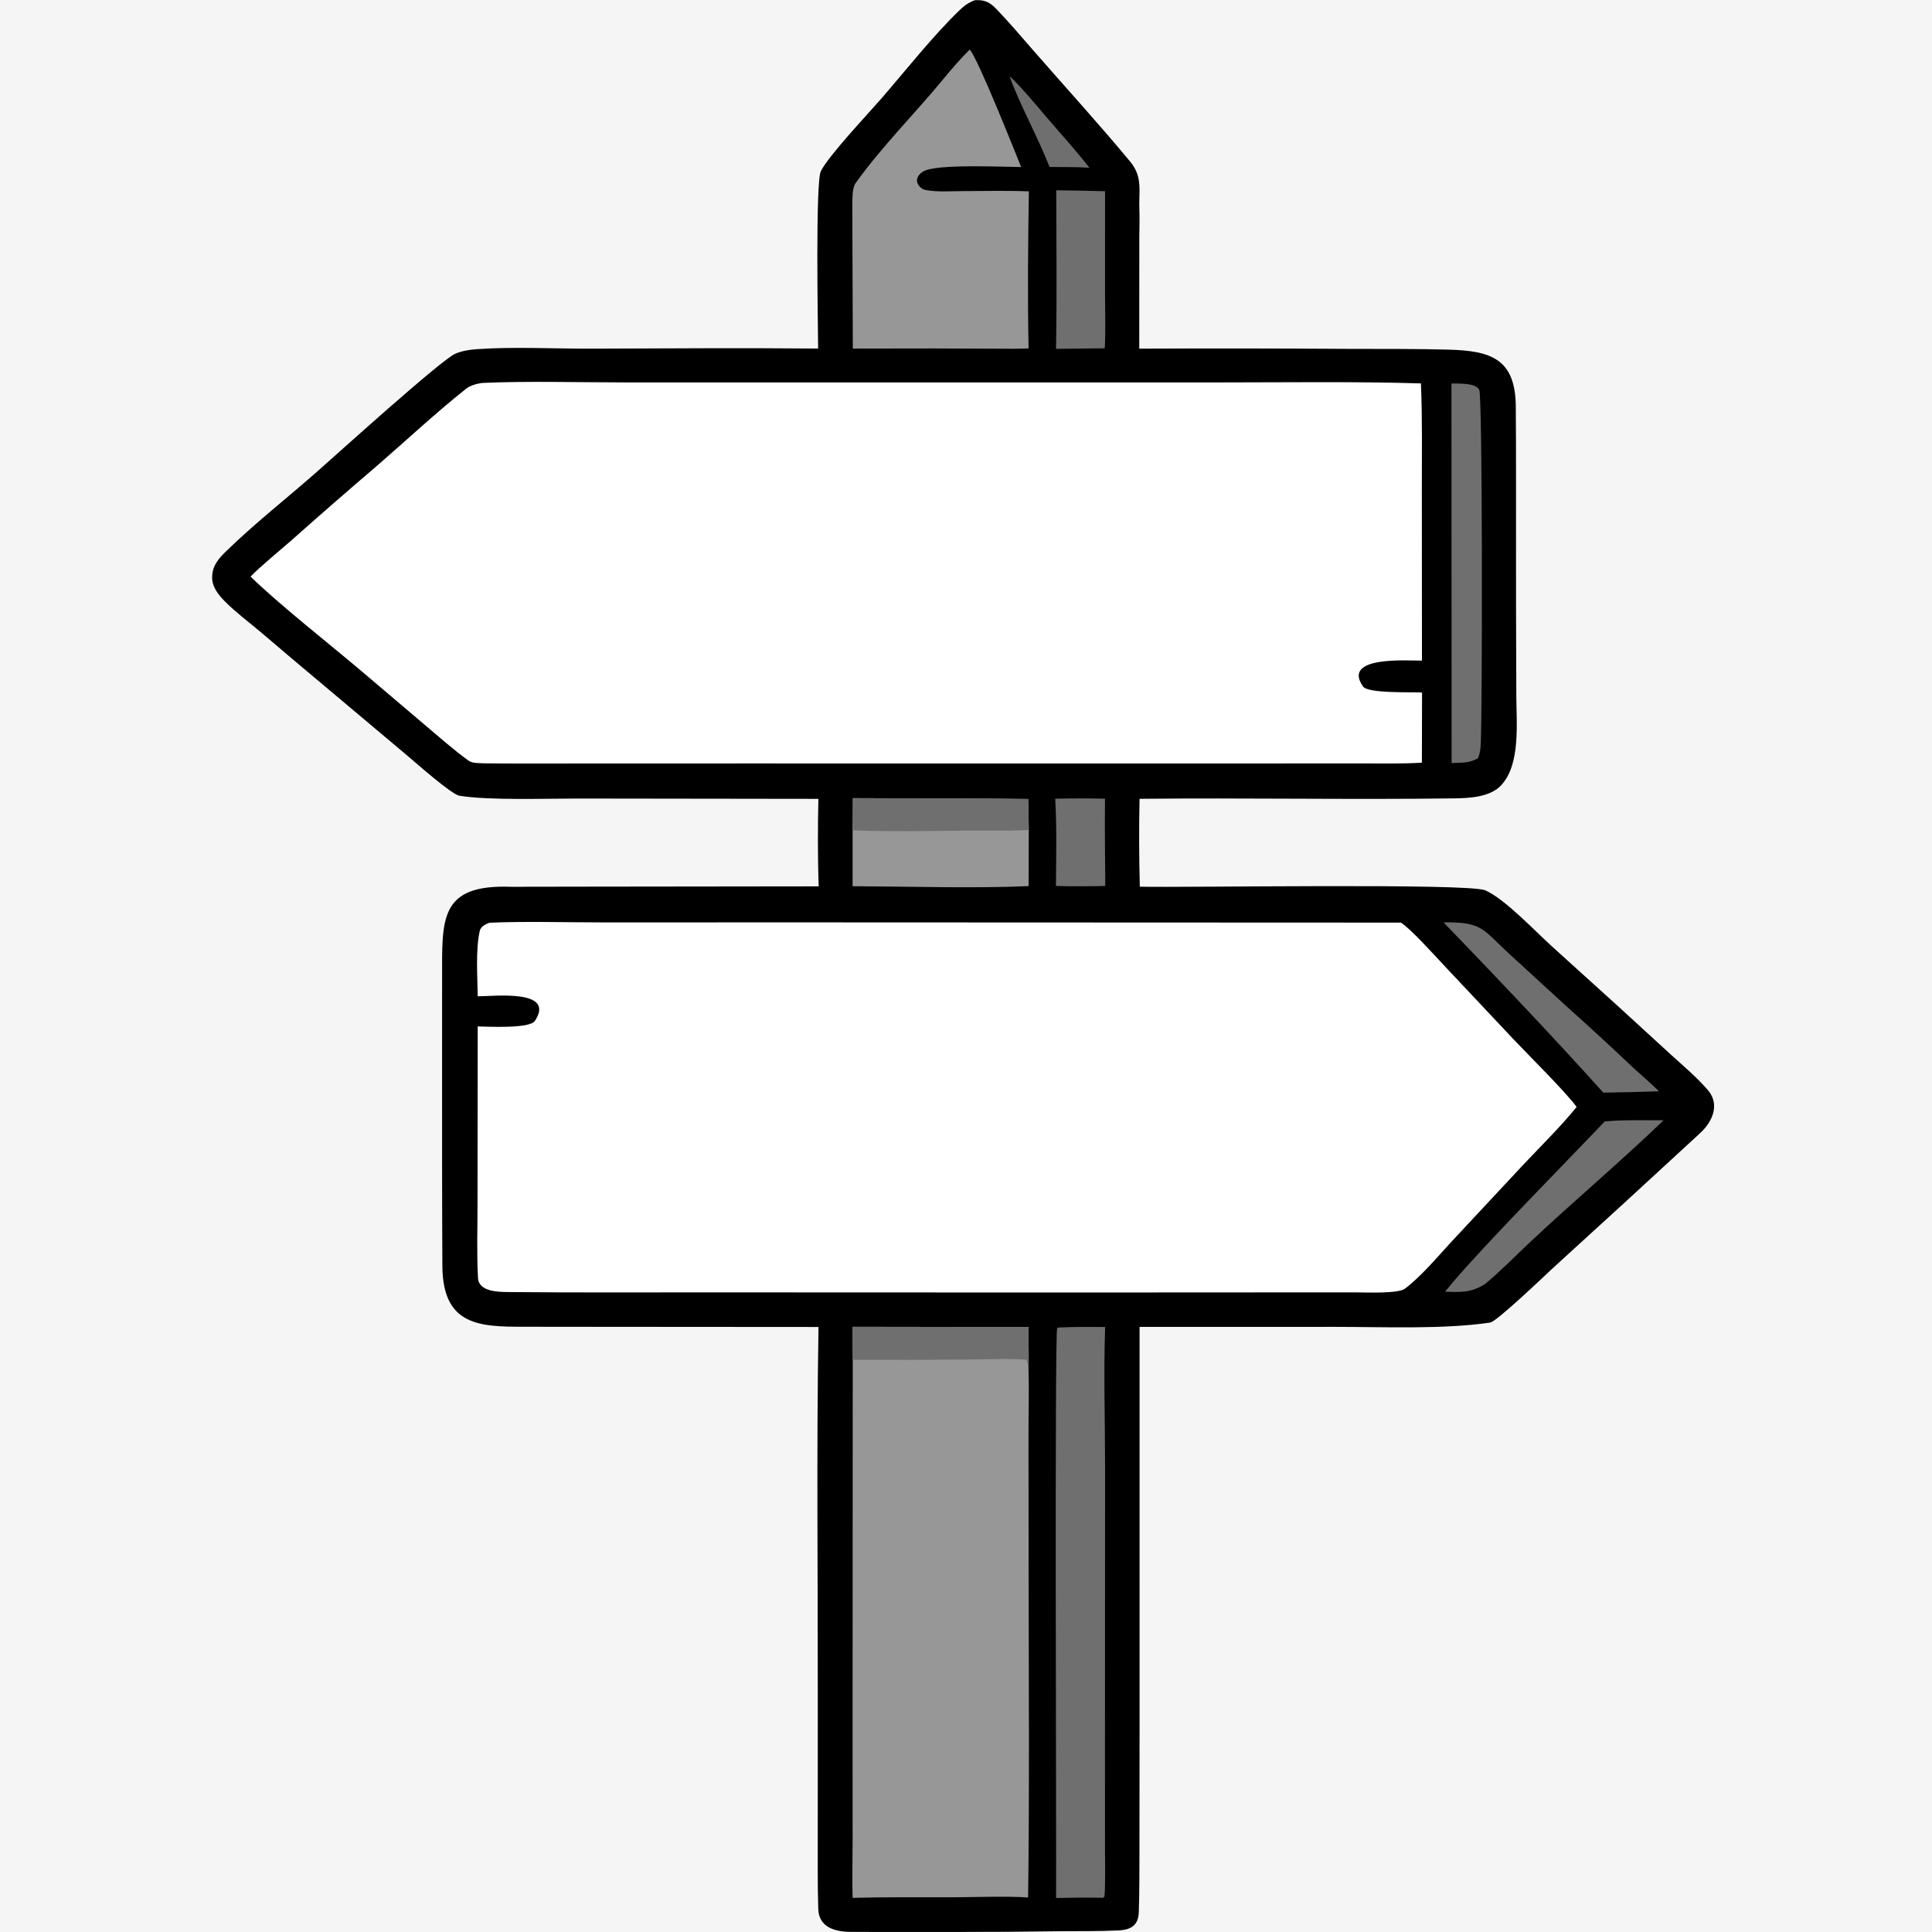
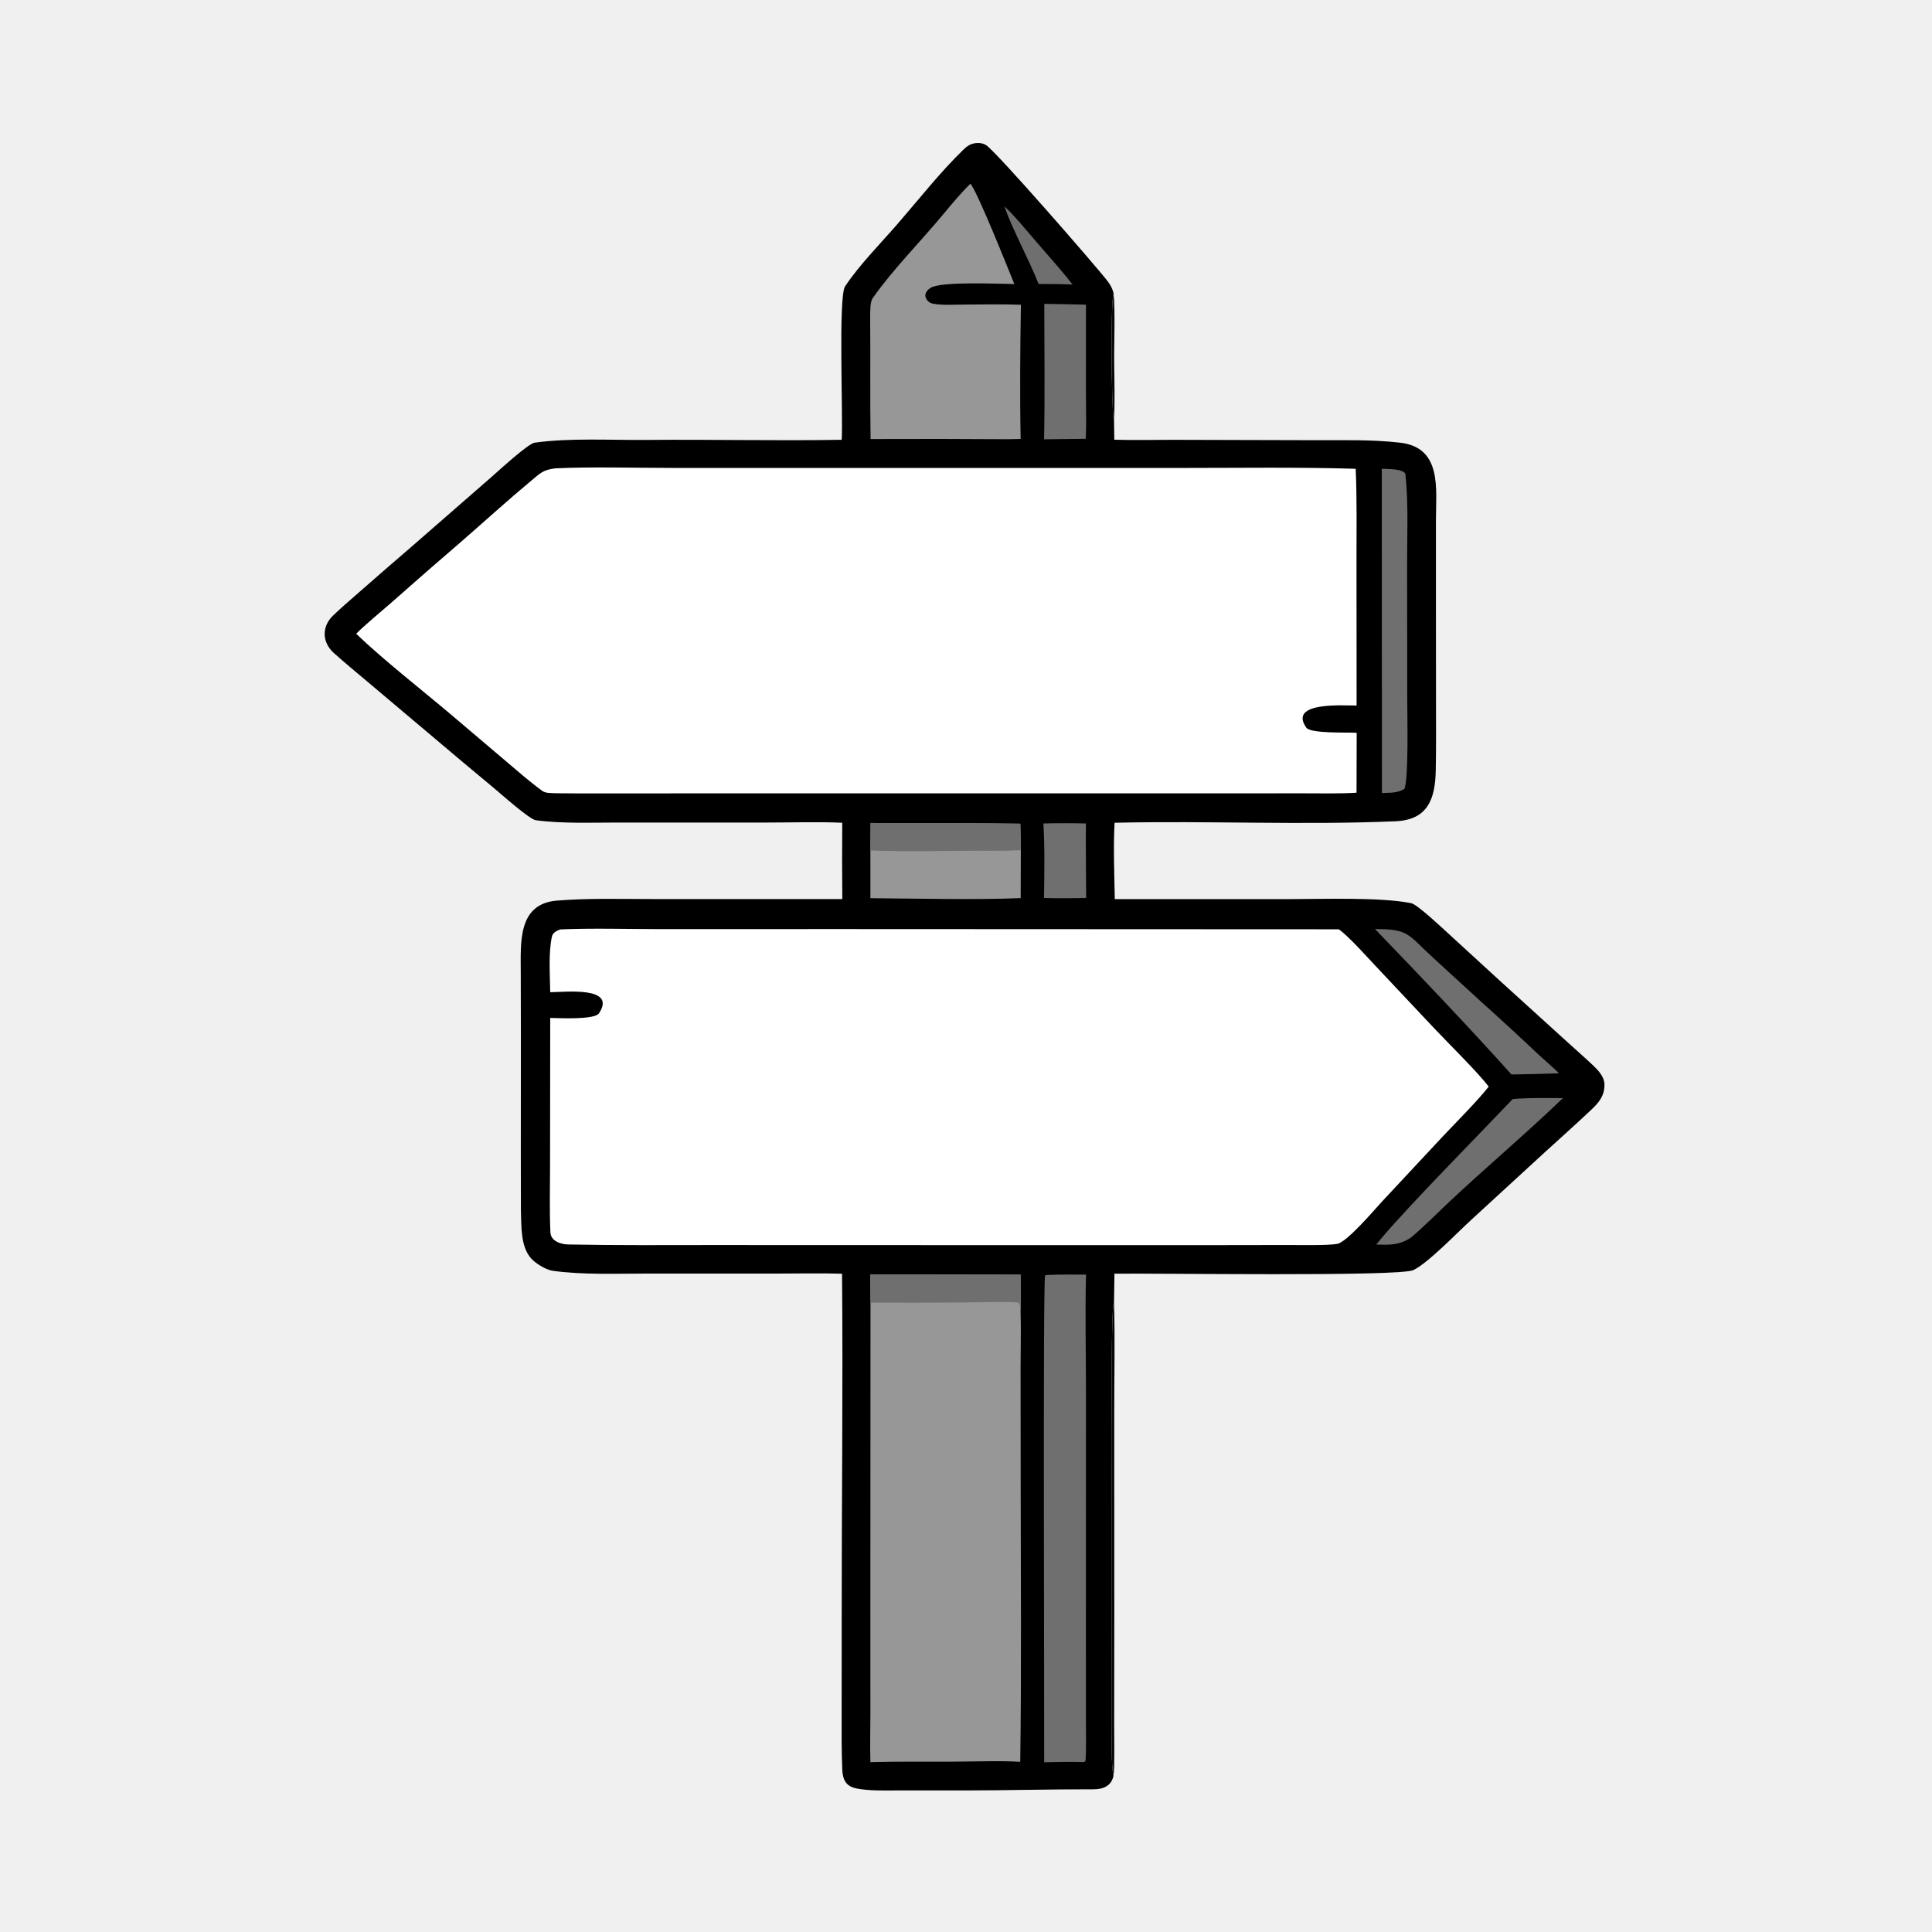
- <svg xmlns="http://www.w3.org/2000/svg" width="874.499" height="874.499" viewBox="75.392 74.926 874.499 874.499" fill="none">
-   <g clip-path="url(#clip0_15507_17999)">
-     <path d="M0 0H1024V1024H0V0Z" fill="#f5f5f5" />
-     <path d="M516.635 75.029C516.98 75.009 517.32 74.995 517.665 74.988C521.5 74.926 523.785 76.287 526.42 79.037C532.35 85.219 537.905 91.775 543.53 98.236C558.06 114.888 572.92 131.133 587.02 148.161C592.74 155.067 590.78 161.457 591.12 169.863C591.28 173.76 591.105 177.842 591.095 181.757L591.065 232.74C622.765 232.597 654.465 232.631 686.165 232.844C701.08 232.894 716.11 232.77 731.045 233.183C750.09 233.709 761.325 237.196 761.5 258.928C761.59 269.669 761.615 280.992 761.6 291.829L761.61 350.328L761.74 389.813C761.765 402.318 763.74 420.873 754.86 430.388C749.83 435.774 740.5 436.207 733.54 436.301C686.115 436.938 638.62 436.007 591.2 436.501C590.915 449.756 590.96 463.016 591.32 476.268C610.485 476.776 740.095 474.558 747.73 477.93C756.43 481.772 770.065 496.218 777.7 503.15L807.195 529.85L831.92 552.49C837.565 557.615 843.895 562.935 848.775 568.74C853.95 575.26 850.29 582.86 845.015 587.745C833.485 598.435 821.895 608.96 810.38 619.615L778.545 648.675C774.54 652.365 752.905 673.115 749.91 673.565C728.875 676.71 701.54 675.515 680.225 675.52L591.205 675.53L591.21 854.305L591.15 911.25C591.115 921 591.195 930.895 590.855 940.535C590.645 946.505 587.16 948.435 581.805 948.7C573.275 949.125 564.12 949.01 555.615 949.07C539.12 949.315 522.62 949.425 506.125 949.41C490.99 949.405 475.855 949.425 460.722 949.38C453.549 949.36 446.037 947.465 445.77 938.965C445.431 928.165 445.544 917.335 445.537 906.53L445.551 843.705C445.616 788.145 444.944 730.985 445.881 675.57L346.461 675.5L317.353 675.47C295.138 675.38 275.779 677.13 275.625 647.88C275.456 615.625 275.495 583.35 275.493 551.095L275.506 517.815C275.533 491.252 273.973 475.109 306.735 476.323C308.907 476.403 311.713 476.304 313.96 476.297L343.23 476.249L445.976 476.125C445.479 463.629 445.555 449.032 445.824 436.52L336.506 436.376C322.917 436.352 296.818 437.285 283.36 435.11C279.723 434.523 263.624 420.191 259.286 416.554L221.578 384.851C212.159 376.981 202.785 369.057 193.455 361.081C188.103 356.562 182.276 352.238 177.326 347.282C174.332 344.285 171.333 340.621 171.415 336.186C171.514 330.801 174.419 327.667 178.07 324.126C190.695 311.881 204.7 300.852 217.941 289.268C226.99 281.352 275.042 237.755 281.551 235.002C284.587 233.718 287.918 233.205 291.189 232.976C307.965 231.802 326.164 232.798 343.122 232.744C377.302 232.634 411.54 232.369 445.717 232.696C445.606 221.695 444.455 157.248 446.952 152.383C450.7 145.084 467.869 126.967 474.13 119.752C485.17 107.029 497.854 90.966 509.675 79.597C511.845 77.505 513.76 76.079 516.635 75.029Z" fill="#000000" />
-     <path d="M293.621 248.262C313.378 247.34 338.325 248.024 358.604 248.021L480.249 248.033L627.59 248.023C657.27 248.015 688.96 247.568 718.55 248.467C719.24 264.147 718.965 280.985 718.975 296.752L719.025 373.944C712.765 374.017 682.52 371.643 692.355 385.65C694.65 388.922 714.22 388.085 719.07 388.393L718.995 420.147C710.165 420.706 699.375 420.465 690.44 420.474L642.75 420.501L410.862 420.493L334.686 420.515C321.243 420.518 307.728 420.584 294.287 420.436C292.079 420.25 289.284 420.541 287.411 419.181C280.774 414.363 274.507 408.833 268.253 403.529L238.778 378.503C223.773 365.805 202.53 349.193 188.798 335.926C192.45 332.015 202.875 323.392 207.217 319.585C219.994 308.225 232.884 296.991 245.883 285.886C259.25 274.316 272.452 261.935 286.333 250.911C288.277 249.368 291.189 248.601 293.621 248.262Z" fill="#ffffff" />
-     <path d="M296.868 492.595C312.442 491.89 332.1 492.441 347.924 492.442L443.234 492.429L709.535 492.539C714.285 495.676 724.82 507.455 729.28 512.195L760.225 545.09C766.92 552.205 783.945 569 789.035 575.96C782.355 584.31 772.53 594.035 765.01 602.005L732.19 637.175C725.92 644 718.69 652.615 711.385 658.195C708.27 660.57 693.67 659.915 689.465 659.91H660.25L558.73 659.965L394.703 659.905C364.922 659.91 335.135 660.035 305.357 659.76C301.088 659.72 292.098 659.63 291.759 653.46C291.144 642.275 291.539 630.795 291.54 619.56L291.624 539.535C295.805 539.57 315.101 540.69 317.51 537.035C327.082 522.5 298.903 525.905 291.628 525.895C291.517 516.95 290.616 505.11 292.534 496.341C292.982 494.297 295.056 493.347 296.868 492.595Z" fill="#ffffff" />
-     <path d="M461.285 675.475L540.925 675.595C540.9 681.54 541.155 689.29 540.93 695.035C541.245 704.355 540.92 715.275 540.93 724.72L540.985 784.66C541.01 834.015 541.415 884.545 540.755 933.81C531.875 933.125 516.465 933.68 507.195 933.7C492.084 933.73 476.334 933.585 461.317 933.97C461.05 925.77 461.325 915.915 461.32 907.59L461.304 852.72L461.372 690.405L461.285 675.475Z" fill="#979797" />
-     <path d="M461.286 675.475L540.925 675.595C540.9 681.54 541.155 689.29 540.93 695.035C540.69 693.38 540.71 691.435 539.78 690.36C532.545 689.755 520.195 690.265 512.34 690.33C495.35 690.47 478.361 690.495 461.373 690.405L461.286 675.475Z" fill="#6f6f6f" />
-     <path d="M514.315 97.392C518.015 101.259 534.465 142.811 537.62 150.551C529.125 150.487 499.157 149.018 493.283 152.531C491.917 153.347 490.727 154.579 490.486 156.218C490.313 157.396 490.934 158.556 491.699 159.407C492.469 160.263 493.356 160.74 494.476 160.949C499.608 161.907 505.285 161.453 510.495 161.436C520.69 161.404 530.92 161.146 541.105 161.541C540.71 184.572 540.495 209.69 540.97 232.648L534.33 232.799C510.02 232.631 485.716 232.599 461.41 232.701C461.303 210.864 461.226 189.012 461.178 167.178C461.29 164.499 461.07 160.056 462.663 157.827C474.599 141.13 489.452 126.462 502.48 110.589C506.095 106.184 510.275 101.361 514.315 97.392Z" fill="#979797" />
-     <path d="M555.04 675.78C561.945 675.46 568.725 675.54 575.635 675.57C574.885 695.245 575.605 718.815 575.595 738.79L575.545 865.75L575.56 911.21C575.565 915.48 575.825 929.875 575.28 933.5L574.51 933.945C567.325 933.77 560.615 933.875 553.425 934.03C553.575 909.525 552.715 678.64 553.915 675.98L555.04 675.78Z" fill="#6f6f6f" />
-     <path d="M461.43 436.201C487.791 436.368 514.51 436.156 540.795 436.576C540.93 441.255 541.015 445.936 541.055 450.618L540.99 476.014C516.79 477.102 485.854 476.163 461.317 476.062L461.314 450.743L461.43 436.201Z" fill="#979797" />
-     <path d="M461.43 436.201C487.791 436.368 514.51 436.156 540.795 436.576C540.93 441.255 541.015 445.936 541.055 450.618C536.19 450.822 531.2 450.968 526.335 450.924C504.815 450.729 482.783 451.642 461.314 450.743L461.43 436.201Z" fill="#6f6f6f" />
-     <path d="M732.375 248.485C735.045 248.546 737.91 248.486 740.54 248.937C742.02 249.191 744.275 249.922 744.955 251.392C746.515 254.772 746.35 396.554 745.66 411.517C745.55 413.879 745.34 415.978 744.35 418.163C740.445 420.428 737.015 420.106 732.45 420.312L732.375 248.485Z" fill="#6f6f6f" />
-     <path d="M804.885 582.285C812.325 581.825 820.86 582.005 828.4 582.01C808.91 600.795 787.81 618.49 768.07 637.07C761.515 643.245 754.685 650.205 747.825 655.93C741.63 660.08 736.585 659.875 729.495 659.6C730.52 658.3 731.575 657.015 732.65 655.755C747.85 637.815 783.845 601.38 801.74 582.55C802.95 582.45 804 582.36 804.885 582.285Z" fill="#6f6f6f" />
-     <path d="M553.49 161.058C560.855 161.149 568.22 161.288 575.585 161.476L575.57 208.109C575.57 215.177 575.905 225.793 575.44 232.584L553.38 232.834C553.85 209.282 553.505 184.677 553.49 161.058Z" fill="#6f6f6f" />
-     <path d="M728.79 492.417C746.645 492.244 746.245 495.419 758.715 506.84L784.185 530.18C794.585 539.475 804.845 548.92 814.97 558.51C817.05 560.445 825.03 567.375 826.24 568.89C817.87 569.185 809.495 569.39 801.115 569.5C778.305 544.115 752.485 516.97 728.79 492.417Z" fill="#6f6f6f" />
-     <path d="M553.015 436.446C560.53 436.27 568.05 436.271 575.565 436.449C575.395 449.443 575.625 462.939 575.685 475.956C568 476.111 561.025 476.169 553.345 475.951C553.445 463.019 553.79 449.274 553.015 436.446Z" fill="#6f6f6f" />
-     <path d="M532.365 109.415C536.575 113.034 545.42 123.653 549.35 128.263C555.345 135.285 562.965 143.617 568.475 150.85C563.405 150.468 555.725 150.583 550.455 150.51C545.48 137.615 536.44 121.161 532.365 109.415Z" fill="#6f6f6f" />
-   </g>
-   <defs>
-     <clipPath id="clip0_15507_17999">
-       <rect width="1024" height="1024" fill="#ffffff" />
-     </clipPath>
-   </defs>
+ <svg xmlns="http://www.w3.org/2000/svg" width="1024" height="1024" viewBox="0 0 1024 1024" fill="none">
+   <path d="M446.115 233.103C446.908 219.839 444.237 157.512 447.894 151.807C448.015 151.619 448.147 151.438 448.271 151.252C455.414 140.523 467.043 128.687 475.663 118.75C486.863 105.839 498.337 91.226 510.56 79.397C511.99 78.01 513.365 76.846 515.305 76.25C517.675 75.52 520.445 75.577 522.605 76.889C527.81 80.047 581.25 141.422 587.08 149.061C588.63 151.095 589.58 152.938 590.225 155.414C588.56 160.516 589.075 213.873 590.195 221.5L590.45 221.827L590.595 233.054C601.3 233.417 612.51 233.083 623.275 233.12L696.285 233.316C711.61 233.377 726.795 232.872 742.03 234.625C764.55 237.216 761.055 259.224 761.07 276.107V313.386L761.11 371.98C761.135 384.099 761.215 396.195 760.98 408.317C760.685 423.404 756.82 434.555 739.65 435.288C690.185 437.4 640.25 434.941 590.755 436.079C590.03 448.508 590.63 463.934 590.86 476.555L684.26 476.546C700.515 476.572 731.455 475.388 747.99 478.71C751.245 479.364 765.27 492.617 768.53 495.591L795.725 520.515L830.915 552.465C835.47 556.645 840.215 560.705 844.66 564.975C847.395 567.595 850.47 571.02 850.4 575.005C850.395 580.905 847.415 584.39 843.37 588.22C835.195 595.965 826.73 603.45 818.42 611.06L779.915 646.425C772.975 652.72 756.765 669.585 749.09 673.18C741.445 676.76 611.35 674.745 590.675 675.085C590.64 680.105 590.565 685.13 590.455 690.15C588.8 693.305 589.32 748.675 589.31 756.59L589.28 870.385L589.295 914.96C589.3 921.47 588.86 935.55 590.185 941.17C589.03 946.74 584.58 948.39 579.29 948.375C556.715 948.31 533.875 948.96 511.32 948.965L478.571 948.95C472.269 948.94 465.541 949.205 459.309 948.645C451.313 947.925 446.838 946.85 446.432 937.995C445.985 928.24 446.094 918.7 446.093 909L446.116 858.69C446.075 797.75 446.855 735.925 446.297 675.09C434.778 674.745 421.728 675.035 410.112 675.03L342.382 675.02C326.276 675.03 309.087 675.745 293.134 673.575C289.448 673.075 284.2 669.875 281.678 667.165C275.814 660.875 276.411 649.845 276.097 641.815C275.942 599.695 276.189 557.525 276.012 515.41C276.035 500.03 274.186 479.078 295.099 477.349C311.69 475.977 328.819 476.515 345.522 476.516L446.437 476.515C446.3 463.037 446.292 449.558 446.414 436.079C434.306 435.506 418.447 435.969 406.113 435.968L328.144 435.964C313.968 435.951 297.88 436.616 283.998 434.742C280.64 434.289 265.443 420.747 262.181 418.023C250.692 408.493 239.257 398.899 227.876 389.241L194.801 361.348C188.809 356.286 182.757 351.33 176.927 346.084C170.687 340.468 170.397 332.179 176.493 326.304C180.933 322.026 185.618 318.033 190.26 313.961C199.473 305.868 208.731 297.827 218.035 289.839L260.538 252.776C263.784 249.972 279.817 235.119 283.394 234.625C302.331 232.012 323.381 233.345 342.668 233.172C377.11 232.861 411.679 233.694 446.115 233.103Z" fill="black" />
+   <path d="M294.207 248.24C312.88 247.312 337.945 248.023 357.208 248.019L477.69 248.032L626.895 248.022C656.77 248.014 688.76 247.547 718.545 248.472C719.245 264.099 718.965 280.9 718.975 296.616L719.025 373.944C712.765 374.017 682.52 371.643 692.355 385.65C694.65 388.922 714.22 388.085 719.07 388.395L718.99 420.147C710.135 420.727 699.2 420.467 690.215 420.475L642.25 420.5L409.894 420.493L334.154 420.515C320.888 420.518 307.551 420.584 294.288 420.436C292.081 420.251 289.282 420.538 287.41 419.181C280.772 414.366 274.507 408.833 268.253 403.529L239.316 378.96C224.115 366.092 202.73 349.367 188.802 335.928C192.434 332.037 202.798 323.467 207.124 319.675C219.648 308.581 232.254 297.58 244.942 286.674C257.175 276.037 269.128 265.118 281.595 254.751C286.226 250.901 287.836 248.988 294.207 248.24Z" fill="white" />
+   <path d="M296.837 492.626C313.09 491.865 333.155 492.444 349.858 492.455L445.374 492.43L709.535 492.549C714.245 495.628 724.855 507.49 729.28 512.195L760.225 545.09C766.885 552.17 783.985 569.055 789.035 575.96C782.35 584.31 772.53 594.035 765.01 602.005L732.19 637.175C728.01 641.76 713.94 658.26 708.805 659.27C704.035 660.205 688.01 659.875 682.33 659.885L640.68 659.95L511.635 659.94L377.4 659.9C351.976 659.91 326.513 660.11 301.099 659.59C297.259 659.51 291.947 657.815 291.731 653.21C291.188 641.67 291.543 629.945 291.543 618.36L291.627 539.535C295.811 539.565 315.101 540.69 317.51 537.035C327.085 522.49 298.865 525.9 291.632 525.895C291.519 516.955 290.611 505.1 292.55 496.335C293.007 494.271 295.026 493.401 296.837 492.626Z" fill="white" />
+   <path d="M461.3 675.475L540.925 675.595C540.9 681.54 541.155 689.29 540.93 695.035C541.245 704.35 540.92 715.265 540.93 724.695L540.985 785.985C541.005 834.865 541.44 885.035 540.75 933.81C530.045 933.11 514.845 933.715 503.94 933.725C489.904 933.745 475.269 933.595 461.324 933.97C461.068 925.79 461.331 916 461.326 907.715L461.31 852.91L461.378 690.41L461.3 675.475Z" fill="#989797" />
+   <path d="M461.3 675.475L540.925 675.595C540.9 681.54 541.155 689.29 540.93 695.035C540.69 693.385 540.705 691.435 539.78 690.355C532.32 689.755 519.795 690.27 511.715 690.335C494.937 690.465 478.158 690.49 461.378 690.41L461.3 675.475Z" fill="#6F6F6F" />
+   <path d="M514.315 97.391C517.8 100.905 534.52 142.935 537.62 150.551C529.125 150.487 499.158 149.018 493.283 152.531C491.917 153.347 490.727 154.578 490.486 156.217C490.313 157.395 490.934 158.556 491.699 159.407C492.469 160.263 493.356 160.74 494.475 160.949C499.608 161.907 505.285 161.453 510.495 161.436C520.69 161.404 530.92 161.146 541.105 161.541C540.715 184.589 540.495 209.673 540.97 232.648L534.34 232.799C510.035 232.635 485.728 232.605 461.421 232.706C461.097 210.921 461.402 188.893 461.195 167.082C461.301 164.541 461.12 160.037 462.6 157.943C473.724 142.215 487.669 128.385 499.961 113.542C504.405 108.178 509.385 102.237 514.315 97.391Z" fill="#989797" />
+   <path d="M555.035 675.78C561.9 675.445 568.755 675.54 575.63 675.57C575.06 695.67 575.6 717.495 575.585 737.75L575.545 864.075L575.56 911.25C575.56 915.75 575.835 929.785 575.28 933.5L574.51 933.945C567.315 933.765 560.625 933.875 553.425 934.03C553.575 909.47 552.715 678.645 553.915 675.98L555.035 675.78Z" fill="#6F6F6F" />
+   <path d="M461.435 436.202C487.793 436.367 514.51 436.155 540.79 436.575C540.93 441.255 541.02 445.936 541.055 450.618L540.985 476.013C516.53 477.024 486.159 476.232 461.328 476.068L461.322 450.755L461.435 436.202Z" fill="#989797" />
+   <path d="M461.435 436.202C487.793 436.367 514.51 436.155 540.79 436.575C540.93 441.255 541.02 445.936 541.055 450.618C536.495 450.808 531.855 450.945 527.29 450.915C505.425 450.772 483.151 451.579 461.322 450.755L461.435 436.202Z" fill="#6F6F6F" />
+   <path d="M732.38 248.488C734.94 248.545 744.605 248.363 744.94 251.598C746.6 267.494 745.735 284.993 745.795 301L745.87 371.46C745.87 378.866 746.685 413.035 744.34 418.157C740.45 420.435 737.01 420.112 732.455 420.319L732.38 248.488Z" fill="#6F6F6F" />
+   <path d="M804.885 582.285C812.32 581.825 820.86 582.01 828.4 582.01C808.73 600.96 787.47 618.79 767.56 637.55C761.175 643.57 754.53 650.335 747.84 655.92C741.645 660.08 736.615 659.85 729.485 659.63C730.385 658.47 731.315 657.33 732.265 656.205C747.455 638.195 783.8 601.45 801.74 582.55C802.95 582.45 804 582.36 804.885 582.285Z" fill="#6F6F6F" />
+   <path d="M553.49 161.058C560.855 161.145 568.22 161.286 575.58 161.48L575.565 207.733C575.565 215.089 575.89 225.425 575.44 232.579L553.38 232.834C553.85 209.277 553.505 184.681 553.49 161.058Z" fill="#6F6F6F" />
+   <path d="M728.795 492.428C746.815 492.266 746.465 495.621 759.19 507.27L784.775 530.71C795.135 539.98 805.36 549.395 815.455 558.955C817.61 560.97 824.935 567.265 826.24 568.89C817.865 569.185 809.495 569.39 801.12 569.5C778.27 544.085 752.52 517.025 728.795 492.428Z" fill="#6F6F6F" />
+   <path d="M553.015 436.447C560.53 436.27 568.045 436.271 575.56 436.449C575.445 449.544 575.615 462.859 575.68 475.962C568 476.113 561.015 476.168 553.345 475.952C553.535 463.36 553.78 448.836 553.015 436.447Z" fill="#6F6F6F" />
+   <path d="M532.395 109.419C537.08 113.602 545.17 123.376 549.54 128.472C555.495 135.415 563.015 143.679 568.475 150.847C563.425 150.465 555.715 150.582 550.46 150.51C545.54 137.876 536.135 120.641 532.395 109.419Z" fill="#6F6F6F" />
+   <path d="M590.185 941.17C588.86 935.55 589.3 921.47 589.295 914.96L589.28 870.385L589.31 756.59C589.32 748.675 588.8 693.305 590.455 690.15C591.015 708.81 590.575 729.495 590.58 748.315L590.61 857.345L590.54 914.175C590.53 919.42 590.86 936.885 590.185 941.17Z" fill="black" fill-opacity="0.969" />
+   <path d="M590.225 155.414C591.205 165.714 590.38 182.788 590.56 193.822C590.665 199.902 590.935 216.67 590.45 221.827L590.195 221.5C589.075 213.874 588.56 160.517 590.225 155.414Z" fill="black" fill-opacity="0.965" />
</svg>
